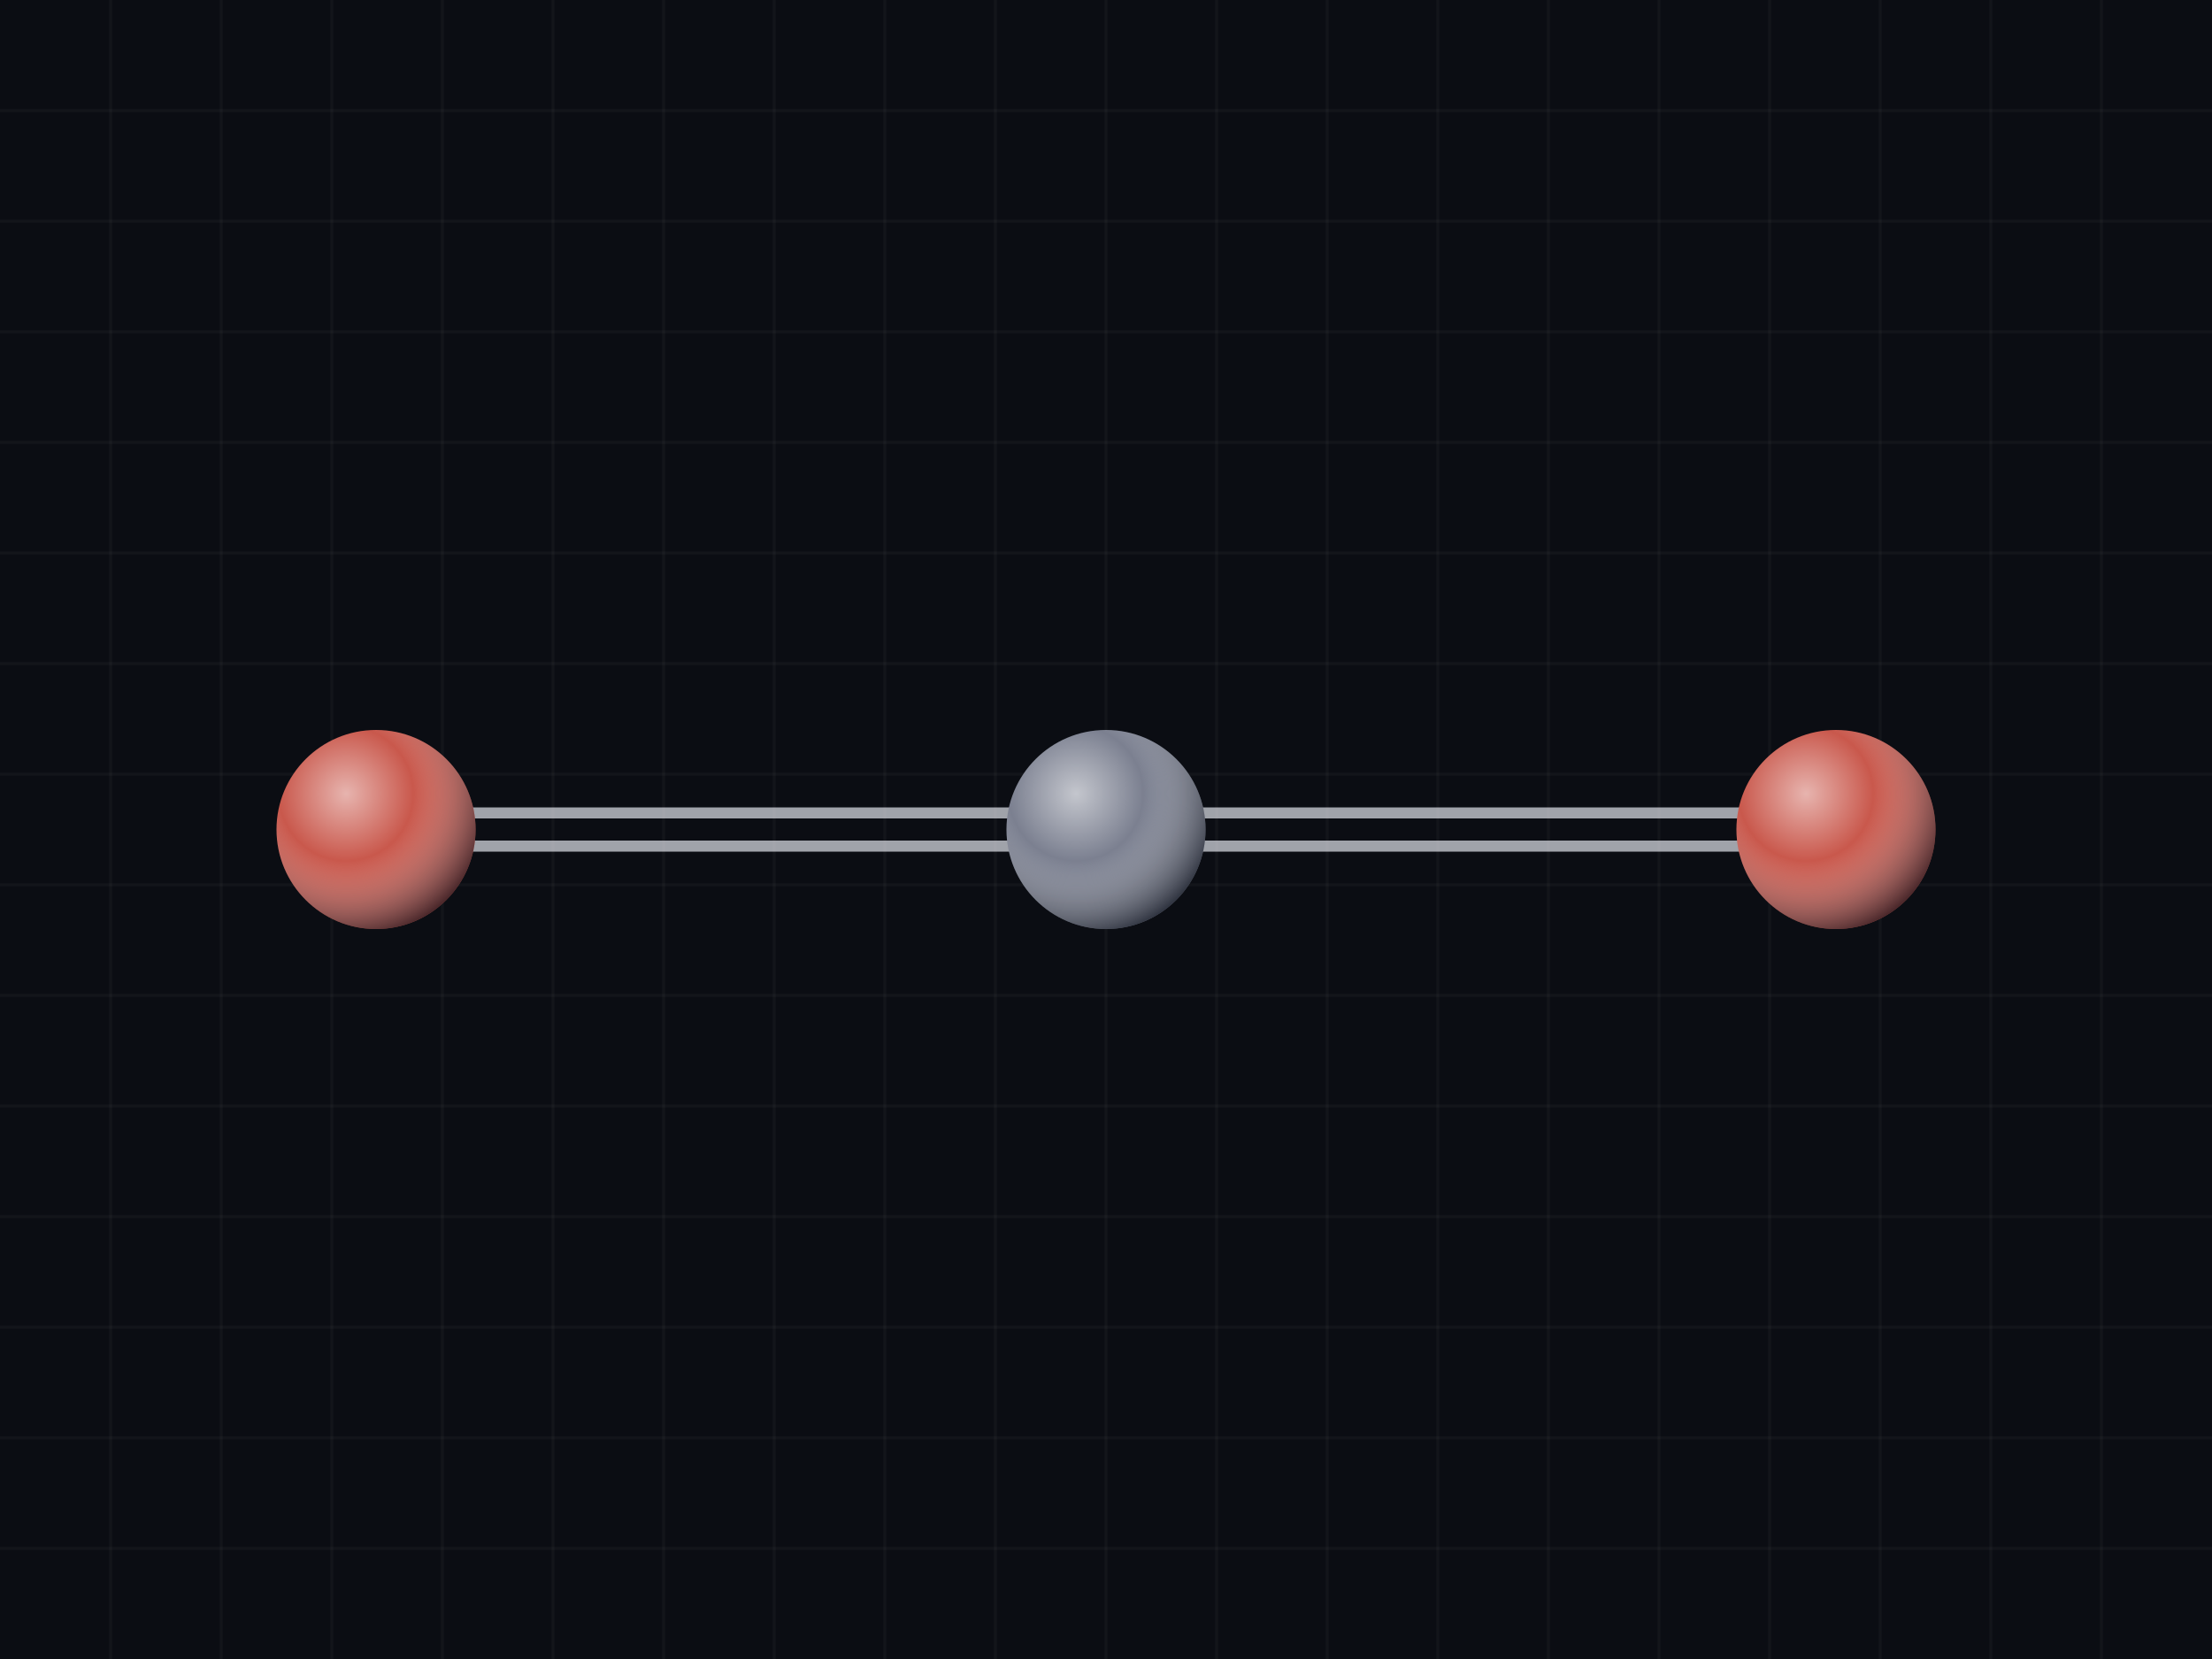
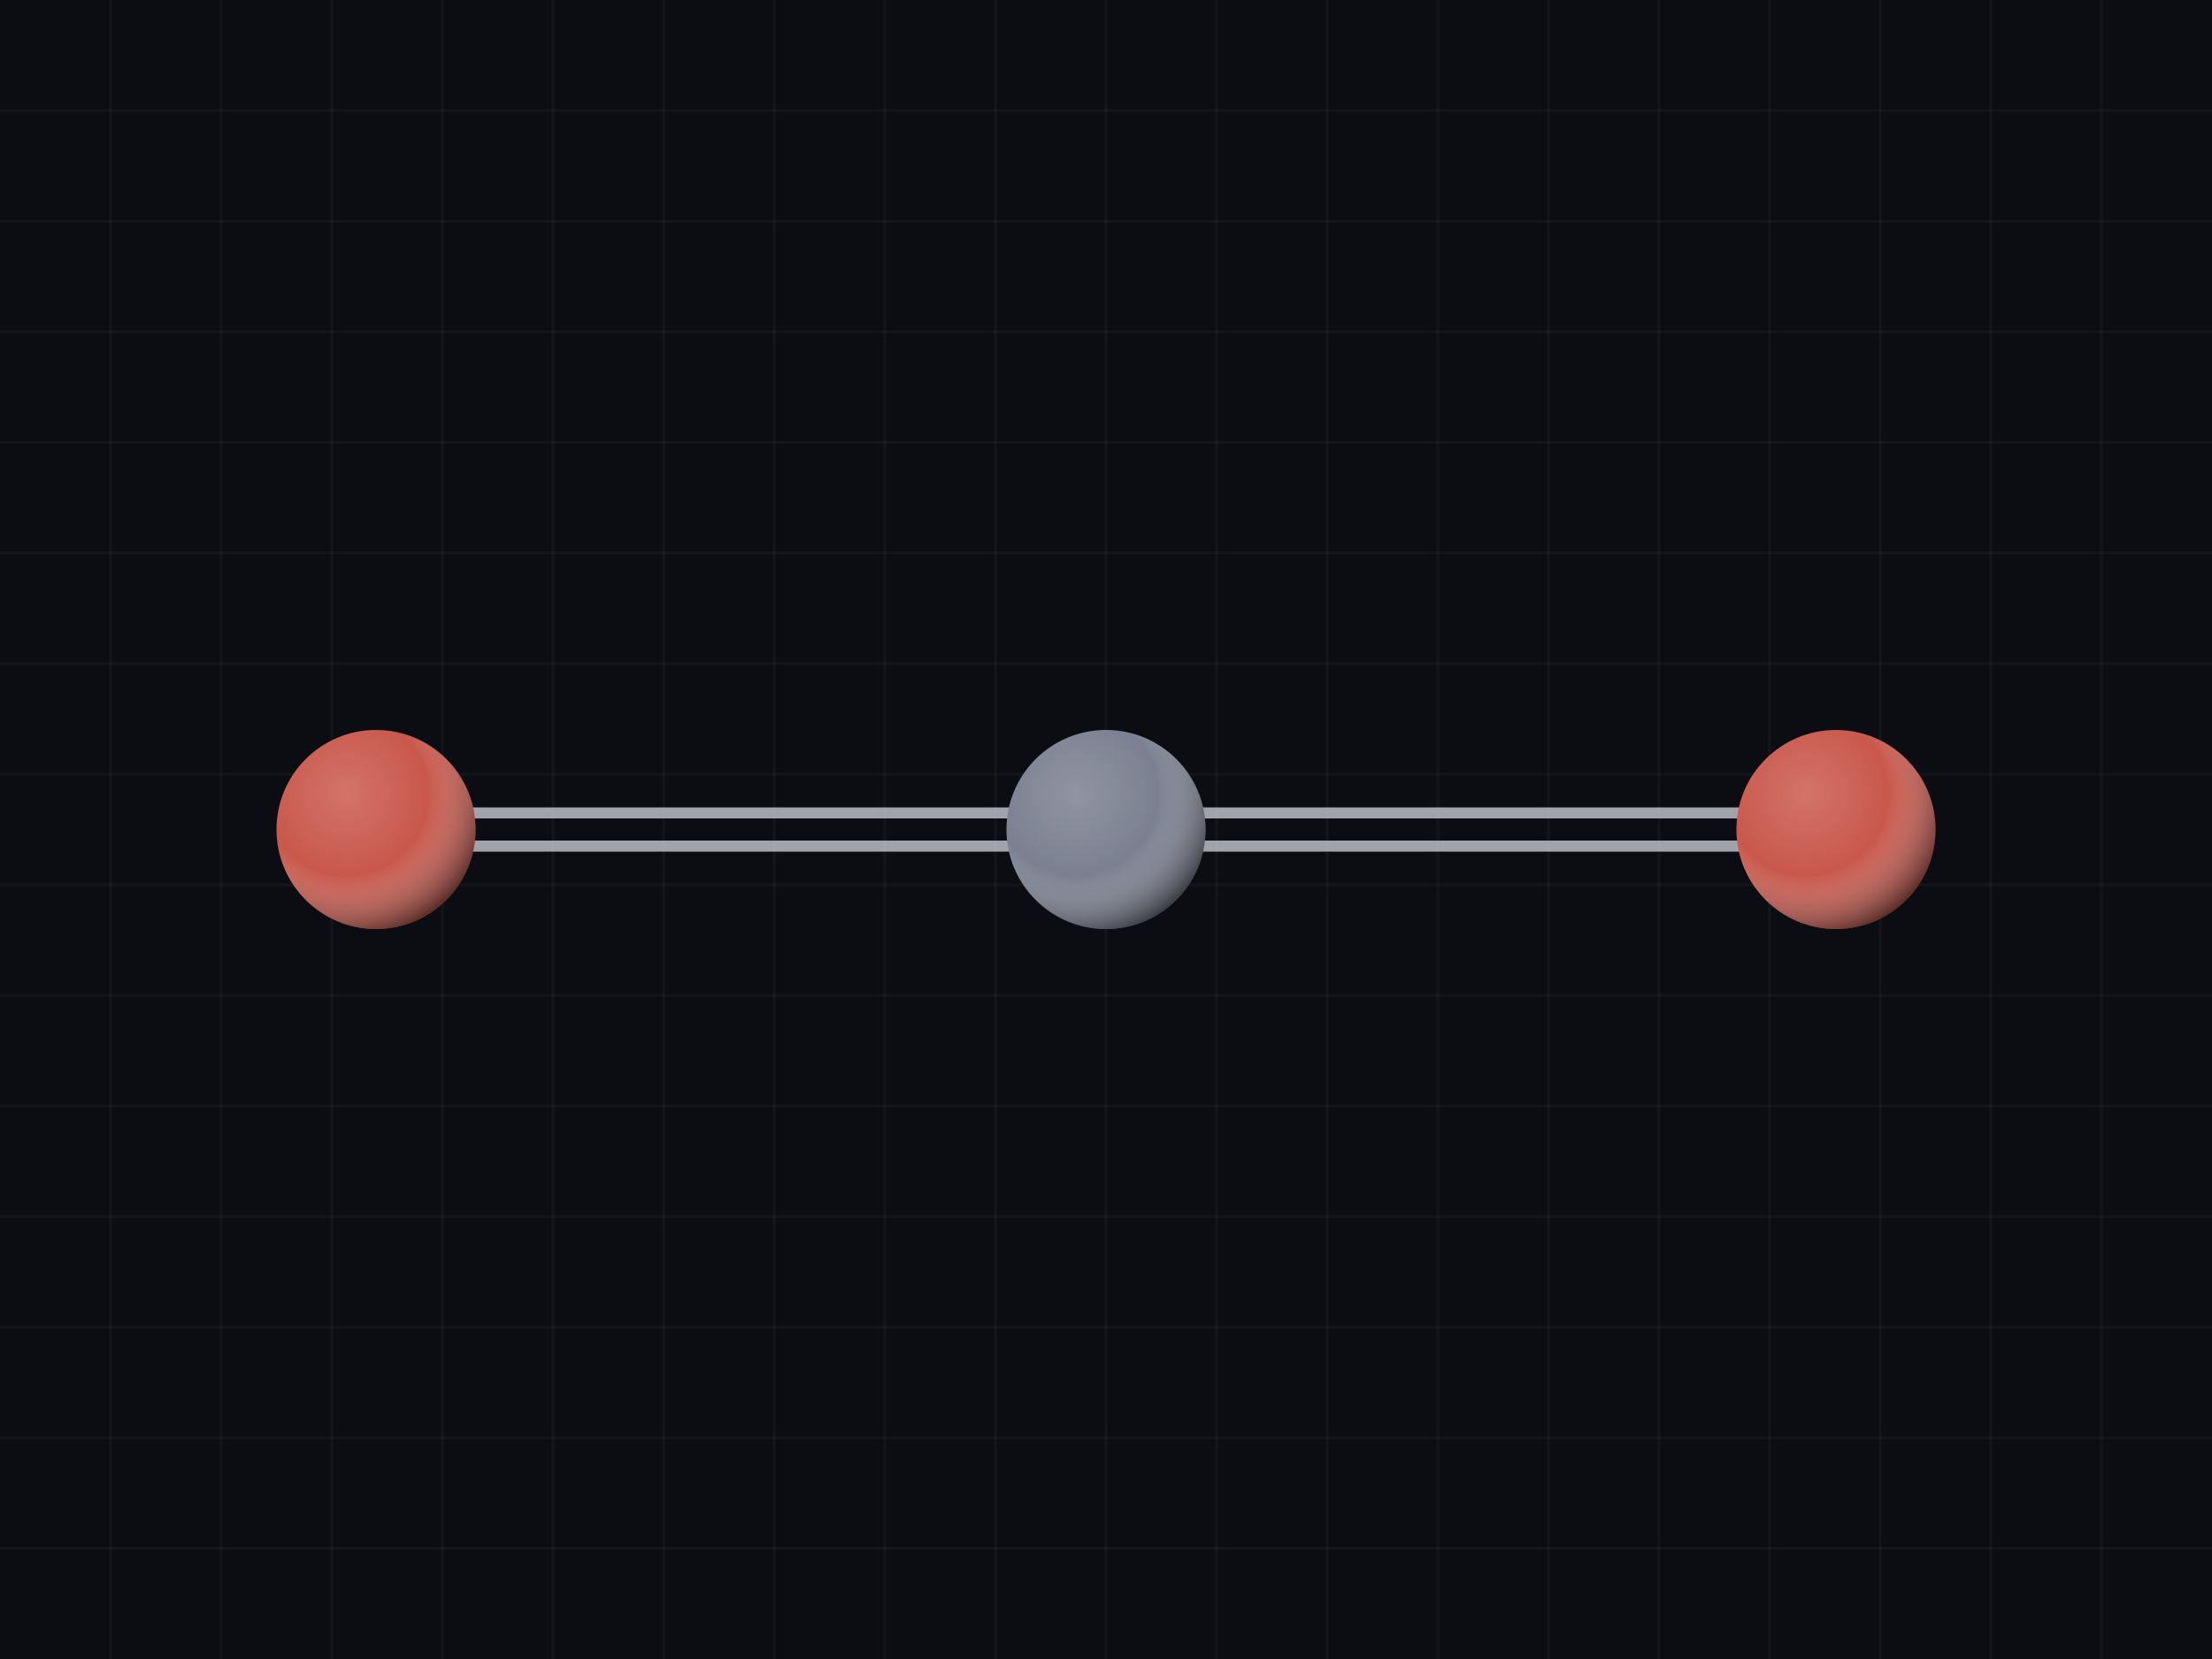
<svg xmlns="http://www.w3.org/2000/svg" viewBox="0 0 800 600" width="800" height="600" role="img">
  <rect width="800" height="600" fill="#0b0d13" />
  <line x1="40" y1="0" x2="40" y2="600" stroke="#fff" stroke-width="1" opacity=".035" />
  <line x1="80" y1="0" x2="80" y2="600" stroke="#fff" stroke-width="1" opacity=".035" />
  <line x1="120" y1="0" x2="120" y2="600" stroke="#fff" stroke-width="1" opacity=".035" />
  <line x1="160" y1="0" x2="160" y2="600" stroke="#fff" stroke-width="1" opacity=".035" />
  <line x1="200" y1="0" x2="200" y2="600" stroke="#fff" stroke-width="1" opacity=".035" />
  <line x1="240" y1="0" x2="240" y2="600" stroke="#fff" stroke-width="1" opacity=".035" />
  <line x1="280" y1="0" x2="280" y2="600" stroke="#fff" stroke-width="1" opacity=".035" />
  <line x1="320" y1="0" x2="320" y2="600" stroke="#fff" stroke-width="1" opacity=".035" />
  <line x1="360" y1="0" x2="360" y2="600" stroke="#fff" stroke-width="1" opacity=".035" />
  <line x1="400" y1="0" x2="400" y2="600" stroke="#fff" stroke-width="1" opacity=".035" />
  <line x1="440" y1="0" x2="440" y2="600" stroke="#fff" stroke-width="1" opacity=".035" />
  <line x1="480" y1="0" x2="480" y2="600" stroke="#fff" stroke-width="1" opacity=".035" />
  <line x1="520" y1="0" x2="520" y2="600" stroke="#fff" stroke-width="1" opacity=".035" />
  <line x1="560" y1="0" x2="560" y2="600" stroke="#fff" stroke-width="1" opacity=".035" />
  <line x1="600" y1="0" x2="600" y2="600" stroke="#fff" stroke-width="1" opacity=".035" />
  <line x1="640" y1="0" x2="640" y2="600" stroke="#fff" stroke-width="1" opacity=".035" />
  <line x1="680" y1="0" x2="680" y2="600" stroke="#fff" stroke-width="1" opacity=".035" />
  <line x1="720" y1="0" x2="720" y2="600" stroke="#fff" stroke-width="1" opacity=".035" />
  <line x1="760" y1="0" x2="760" y2="600" stroke="#fff" stroke-width="1" opacity=".035" />
  <line x1="0" y1="40" x2="800" y2="40" stroke="#fff" stroke-width="1" opacity=".035" />
  <line x1="0" y1="80" x2="800" y2="80" stroke="#fff" stroke-width="1" opacity=".035" />
  <line x1="0" y1="120" x2="800" y2="120" stroke="#fff" stroke-width="1" opacity=".035" />
  <line x1="0" y1="160" x2="800" y2="160" stroke="#fff" stroke-width="1" opacity=".035" />
  <line x1="0" y1="200" x2="800" y2="200" stroke="#fff" stroke-width="1" opacity=".035" />
  <line x1="0" y1="240" x2="800" y2="240" stroke="#fff" stroke-width="1" opacity=".035" />
  <line x1="0" y1="280" x2="800" y2="280" stroke="#fff" stroke-width="1" opacity=".035" />
  <line x1="0" y1="320" x2="800" y2="320" stroke="#fff" stroke-width="1" opacity=".035" />
  <line x1="0" y1="360" x2="800" y2="360" stroke="#fff" stroke-width="1" opacity=".035" />
  <line x1="0" y1="400" x2="800" y2="400" stroke="#fff" stroke-width="1" opacity=".035" />
  <line x1="0" y1="440" x2="800" y2="440" stroke="#fff" stroke-width="1" opacity=".035" />
  <line x1="0" y1="480" x2="800" y2="480" stroke="#fff" stroke-width="1" opacity=".035" />
  <line x1="0" y1="520" x2="800" y2="520" stroke="#fff" stroke-width="1" opacity=".035" />
  <line x1="0" y1="560" x2="800" y2="560" stroke="#fff" stroke-width="1" opacity=".035" />
  <line x1="136" y1="294" x2="400" y2="294" stroke="#dfe3ea" stroke-width="4" stroke-linecap="round" opacity=".7" />
  <line x1="136" y1="306" x2="400" y2="306" stroke="#dfe3ea" stroke-width="4" stroke-linecap="round" opacity=".7" />
  <line x1="400" y1="294" x2="664" y2="294" stroke="#dfe3ea" stroke-width="4" stroke-linecap="round" opacity=".7" />
  <line x1="400" y1="306" x2="664" y2="306" stroke="#dfe3ea" stroke-width="4" stroke-linecap="round" opacity=".7" />
  <defs>
    <radialGradient id="a0" cx="35%" cy="32%" r="75%">
-       <stop offset="0" stop-color="#fff" stop-opacity=".55" />
-       <stop offset=".45" stop-color="#fff" stop-opacity="0" />
-       <stop offset="1" stop-color="#00040f" stop-opacity=".7" />
+       <stop offset="0" stop-color="#fff" stop-opacity=".16" />
+       <stop offset=".55" stop-color="#fff" stop-opacity="0" />
+       <stop offset="1" stop-color="#000" stop-opacity=".62" />
    </radialGradient>
  </defs>
  <circle cx="136" cy="300" r="36" fill="#c9584c" />
  <circle cx="136" cy="300" r="36" fill="url(#a0)" />
  <defs>
    <radialGradient id="a1" cx="35%" cy="32%" r="75%">
-       <stop offset="0" stop-color="#fff" stop-opacity=".55" />
-       <stop offset=".45" stop-color="#fff" stop-opacity="0" />
-       <stop offset="1" stop-color="#00040f" stop-opacity=".7" />
+       <stop offset="0" stop-color="#fff" stop-opacity=".16" />
+       <stop offset=".55" stop-color="#fff" stop-opacity="0" />
+       <stop offset="1" stop-color="#000" stop-opacity=".62" />
    </radialGradient>
  </defs>
  <circle cx="400" cy="300" r="36" fill="#7b8090" />
  <circle cx="400" cy="300" r="36" fill="url(#a1)" />
  <defs>
    <radialGradient id="a2" cx="35%" cy="32%" r="75%">
-       <stop offset="0" stop-color="#fff" stop-opacity=".55" />
-       <stop offset=".45" stop-color="#fff" stop-opacity="0" />
-       <stop offset="1" stop-color="#00040f" stop-opacity=".7" />
+       <stop offset="0" stop-color="#fff" stop-opacity=".16" />
+       <stop offset=".55" stop-color="#fff" stop-opacity="0" />
+       <stop offset="1" stop-color="#000" stop-opacity=".62" />
    </radialGradient>
  </defs>
  <circle cx="664" cy="300" r="36" fill="#c9584c" />
  <circle cx="664" cy="300" r="36" fill="url(#a2)" />
</svg>
